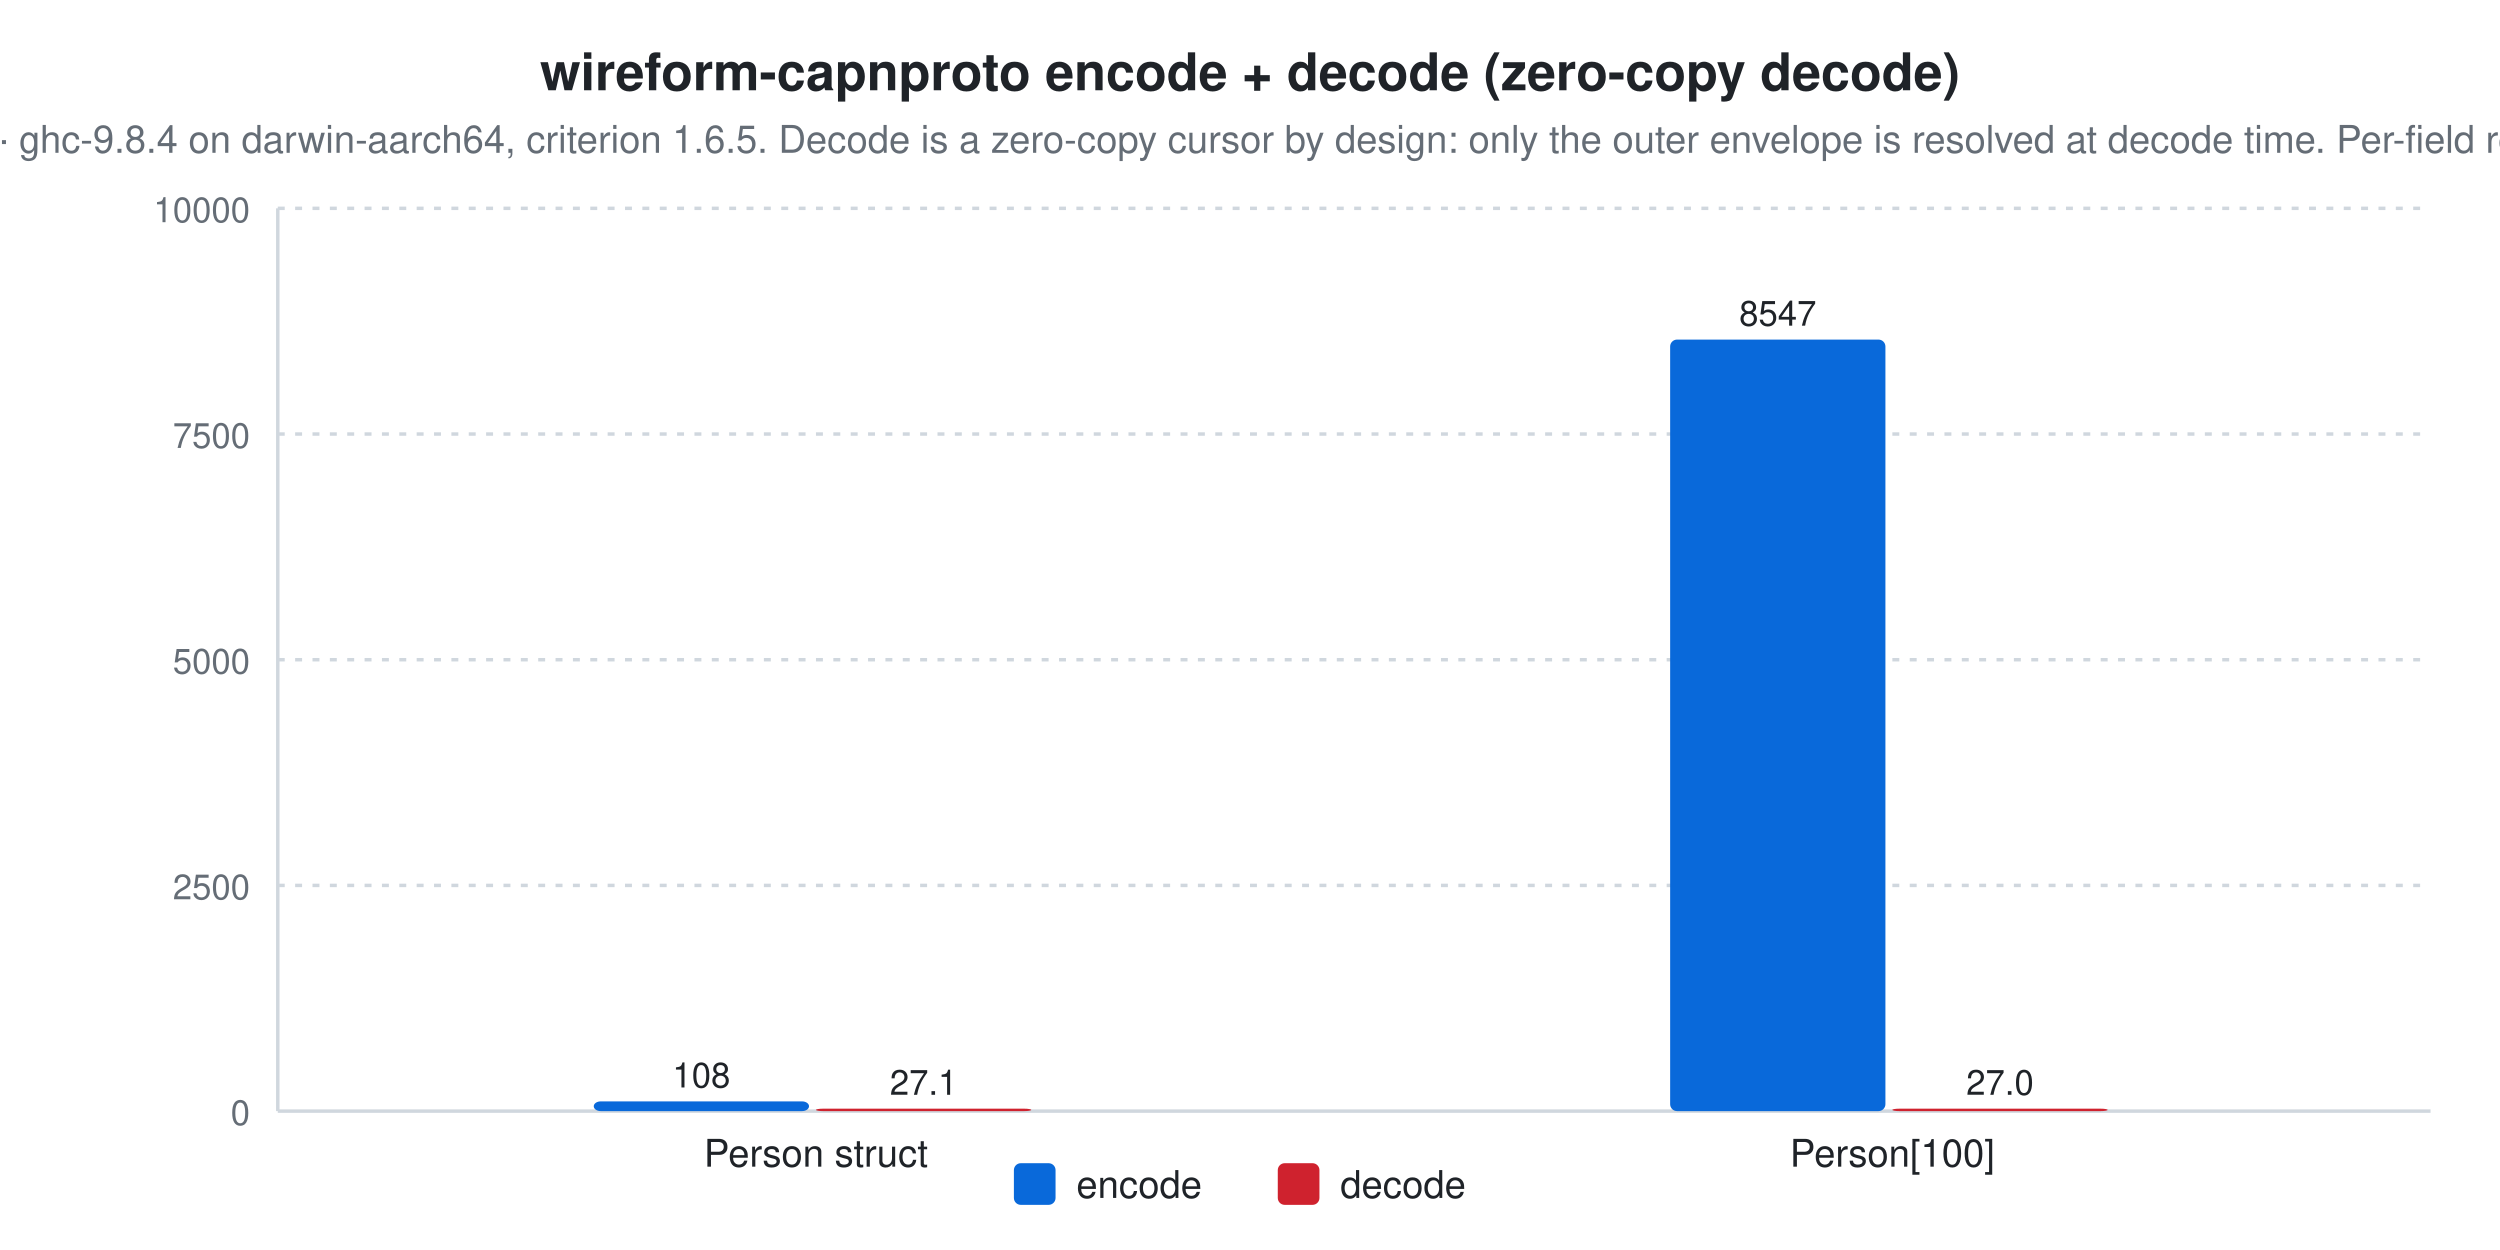
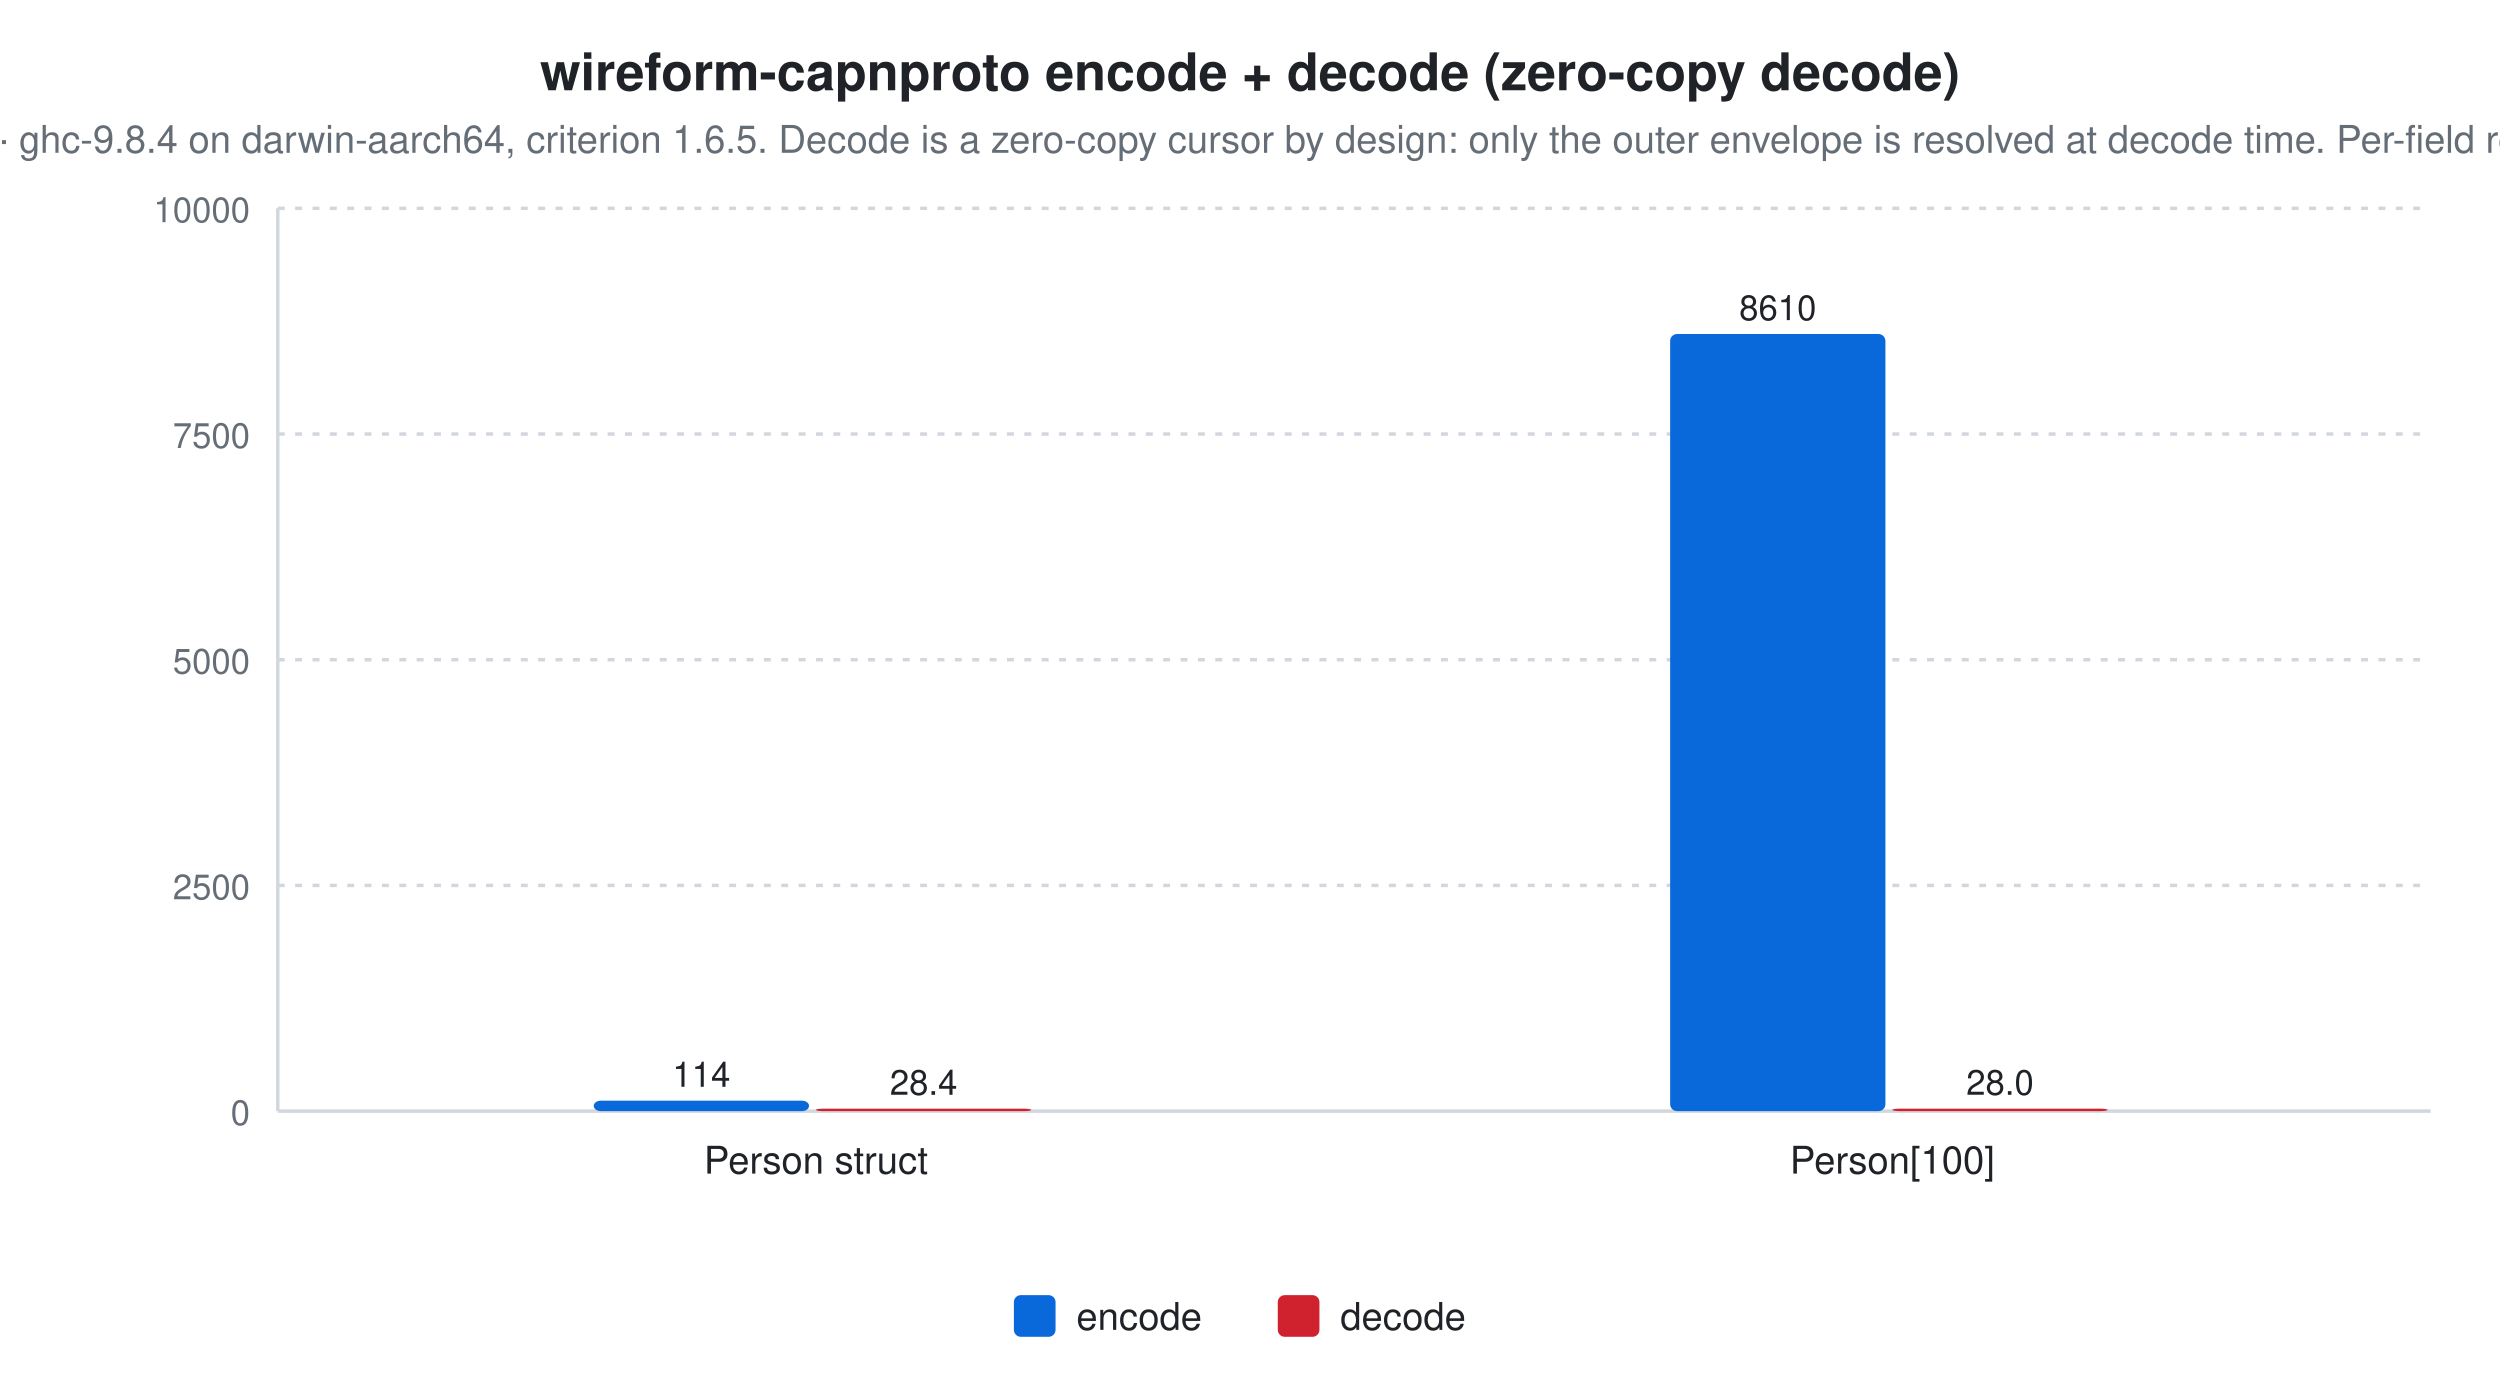
- <svg xmlns="http://www.w3.org/2000/svg" viewBox="0 0 720 360" width="720" height="360" font-family="ui-sans-serif, system-ui, -apple-system, BlinkMacSystemFont, &quot;Segoe UI&quot;, Helvetica, Arial, sans-serif" font-size="12">
-   <rect x="0" y="0" width="720" height="360" fill="#ffffff" />
+ <svg xmlns="http://www.w3.org/2000/svg" viewBox="0 0 720 400" width="720" height="400" font-family="ui-sans-serif, system-ui, -apple-system, BlinkMacSystemFont, &quot;Segoe UI&quot;, Helvetica, Arial, sans-serif" font-size="12">
+   <rect x="0" y="0" width="720" height="400" fill="#ffffff" />
  <text x="360" y="26" text-anchor="middle" font-size="15" font-weight="600" fill="#1f2328">wireform-capnproto encode + decode (zero-copy decode)</text>
  <text x="360" y="44" text-anchor="middle" font-size="11" fill="#656d76">lower is better · ns · ghc-9.8.4 on darwin-aarch64, criterion 1.6.5. Decode is a zero-copy cursor by design: only the outer envelope is resolved at decode time. Per-field reads happen lazily.</text>
  <g stroke="#d0d7de" stroke-width="1">
    <line x1="80" y1="320" x2="700" y2="320" />
    <line x1="80" y1="60" x2="80" y2="320" />
  </g>
  <g>
    <g />
    <text x="72" y="324" text-anchor="end" font-size="10" fill="#656d76">0</text>
    <line x1="80" y1="255" x2="700" y2="255" stroke="#d0d7de" stroke-width="1" stroke-dasharray="2 3" />
    <text x="72" y="259" text-anchor="end" font-size="10" fill="#656d76">2500</text>
    <line x1="80" y1="190" x2="700" y2="190" stroke="#d0d7de" stroke-width="1" stroke-dasharray="2 3" />
    <text x="72" y="194" text-anchor="end" font-size="10" fill="#656d76">5000</text>
    <line x1="80" y1="125" x2="700" y2="125" stroke="#d0d7de" stroke-width="1" stroke-dasharray="2 3" />
    <text x="72" y="129" text-anchor="end" font-size="10" fill="#656d76">7500</text>
    <line x1="80" y1="60" x2="700" y2="60" stroke="#d0d7de" stroke-width="1" stroke-dasharray="2 3" />
    <text x="72" y="64" text-anchor="end" font-size="10" fill="#656d76">10000</text>
  </g>
  <g>
-     <rect x="171" y="317.2" width="62" height="2.8" rx="2" fill="#0969da" />
+     <rect x="171" y="317.0" width="62" height="3.0" rx="2" fill="#0969da" />
    <rect x="235" y="319.3" width="62" height="0.7" rx="2" fill="#cf222e" />
-     <rect x="481" y="97.8" width="62" height="222.2" rx="2" fill="#0969da" />
+     <rect x="481" y="96.2" width="62" height="223.8" rx="2" fill="#0969da" />
    <rect x="545" y="319.3" width="62" height="0.7" rx="2" fill="#cf222e" />
  </g>
  <g>
-     <text x="202" y="313.2" text-anchor="middle" font-size="10" fill="#1f2328">108</text>
-     <text x="266" y="315.3" text-anchor="middle" font-size="10" fill="#1f2328">27.1</text>
-     <text x="512" y="93.8" text-anchor="middle" font-size="10" fill="#1f2328">8547</text>
-     <text x="576" y="315.3" text-anchor="middle" font-size="10" fill="#1f2328">27.0</text>
+     <text x="202" y="313.0" text-anchor="middle" font-size="10" fill="#1f2328">114</text>
+     <text x="266" y="315.3" text-anchor="middle" font-size="10" fill="#1f2328">28.4</text>
+     <text x="512" y="92.2" text-anchor="middle" font-size="10" fill="#1f2328">8610</text>
+     <text x="576" y="315.3" text-anchor="middle" font-size="10" fill="#1f2328">28.0</text>
  </g>
  <g>
-     <text x="235" y="336" text-anchor="middle" font-size="11" fill="#1f2328">Person struct</text>
-     <text x="545" y="336" text-anchor="middle" font-size="11" fill="#1f2328">Person[100]</text>
+     <text x="235" y="338" text-anchor="middle" font-size="11" fill="#1f2328">Person struct</text>
+     <text x="545" y="338" text-anchor="middle" font-size="11" fill="#1f2328">Person[100]</text>
  </g>
  <g>
-     <g transform="translate(292, 344)">
+     <g transform="translate(292, 382)">
      <rect x="0" y="-9" width="12" height="12" rx="2" fill="#0969da" />
      <text x="18" y="1" font-size="11" fill="#1f2328">encode</text>
    </g>
-     <g transform="translate(368, 344)">
+     <g transform="translate(368, 382)">
      <rect x="0" y="-9" width="12" height="12" rx="2" fill="#cf222e" />
      <text x="18" y="1" font-size="11" fill="#1f2328">decode</text>
    </g>
  </g>
</svg>
